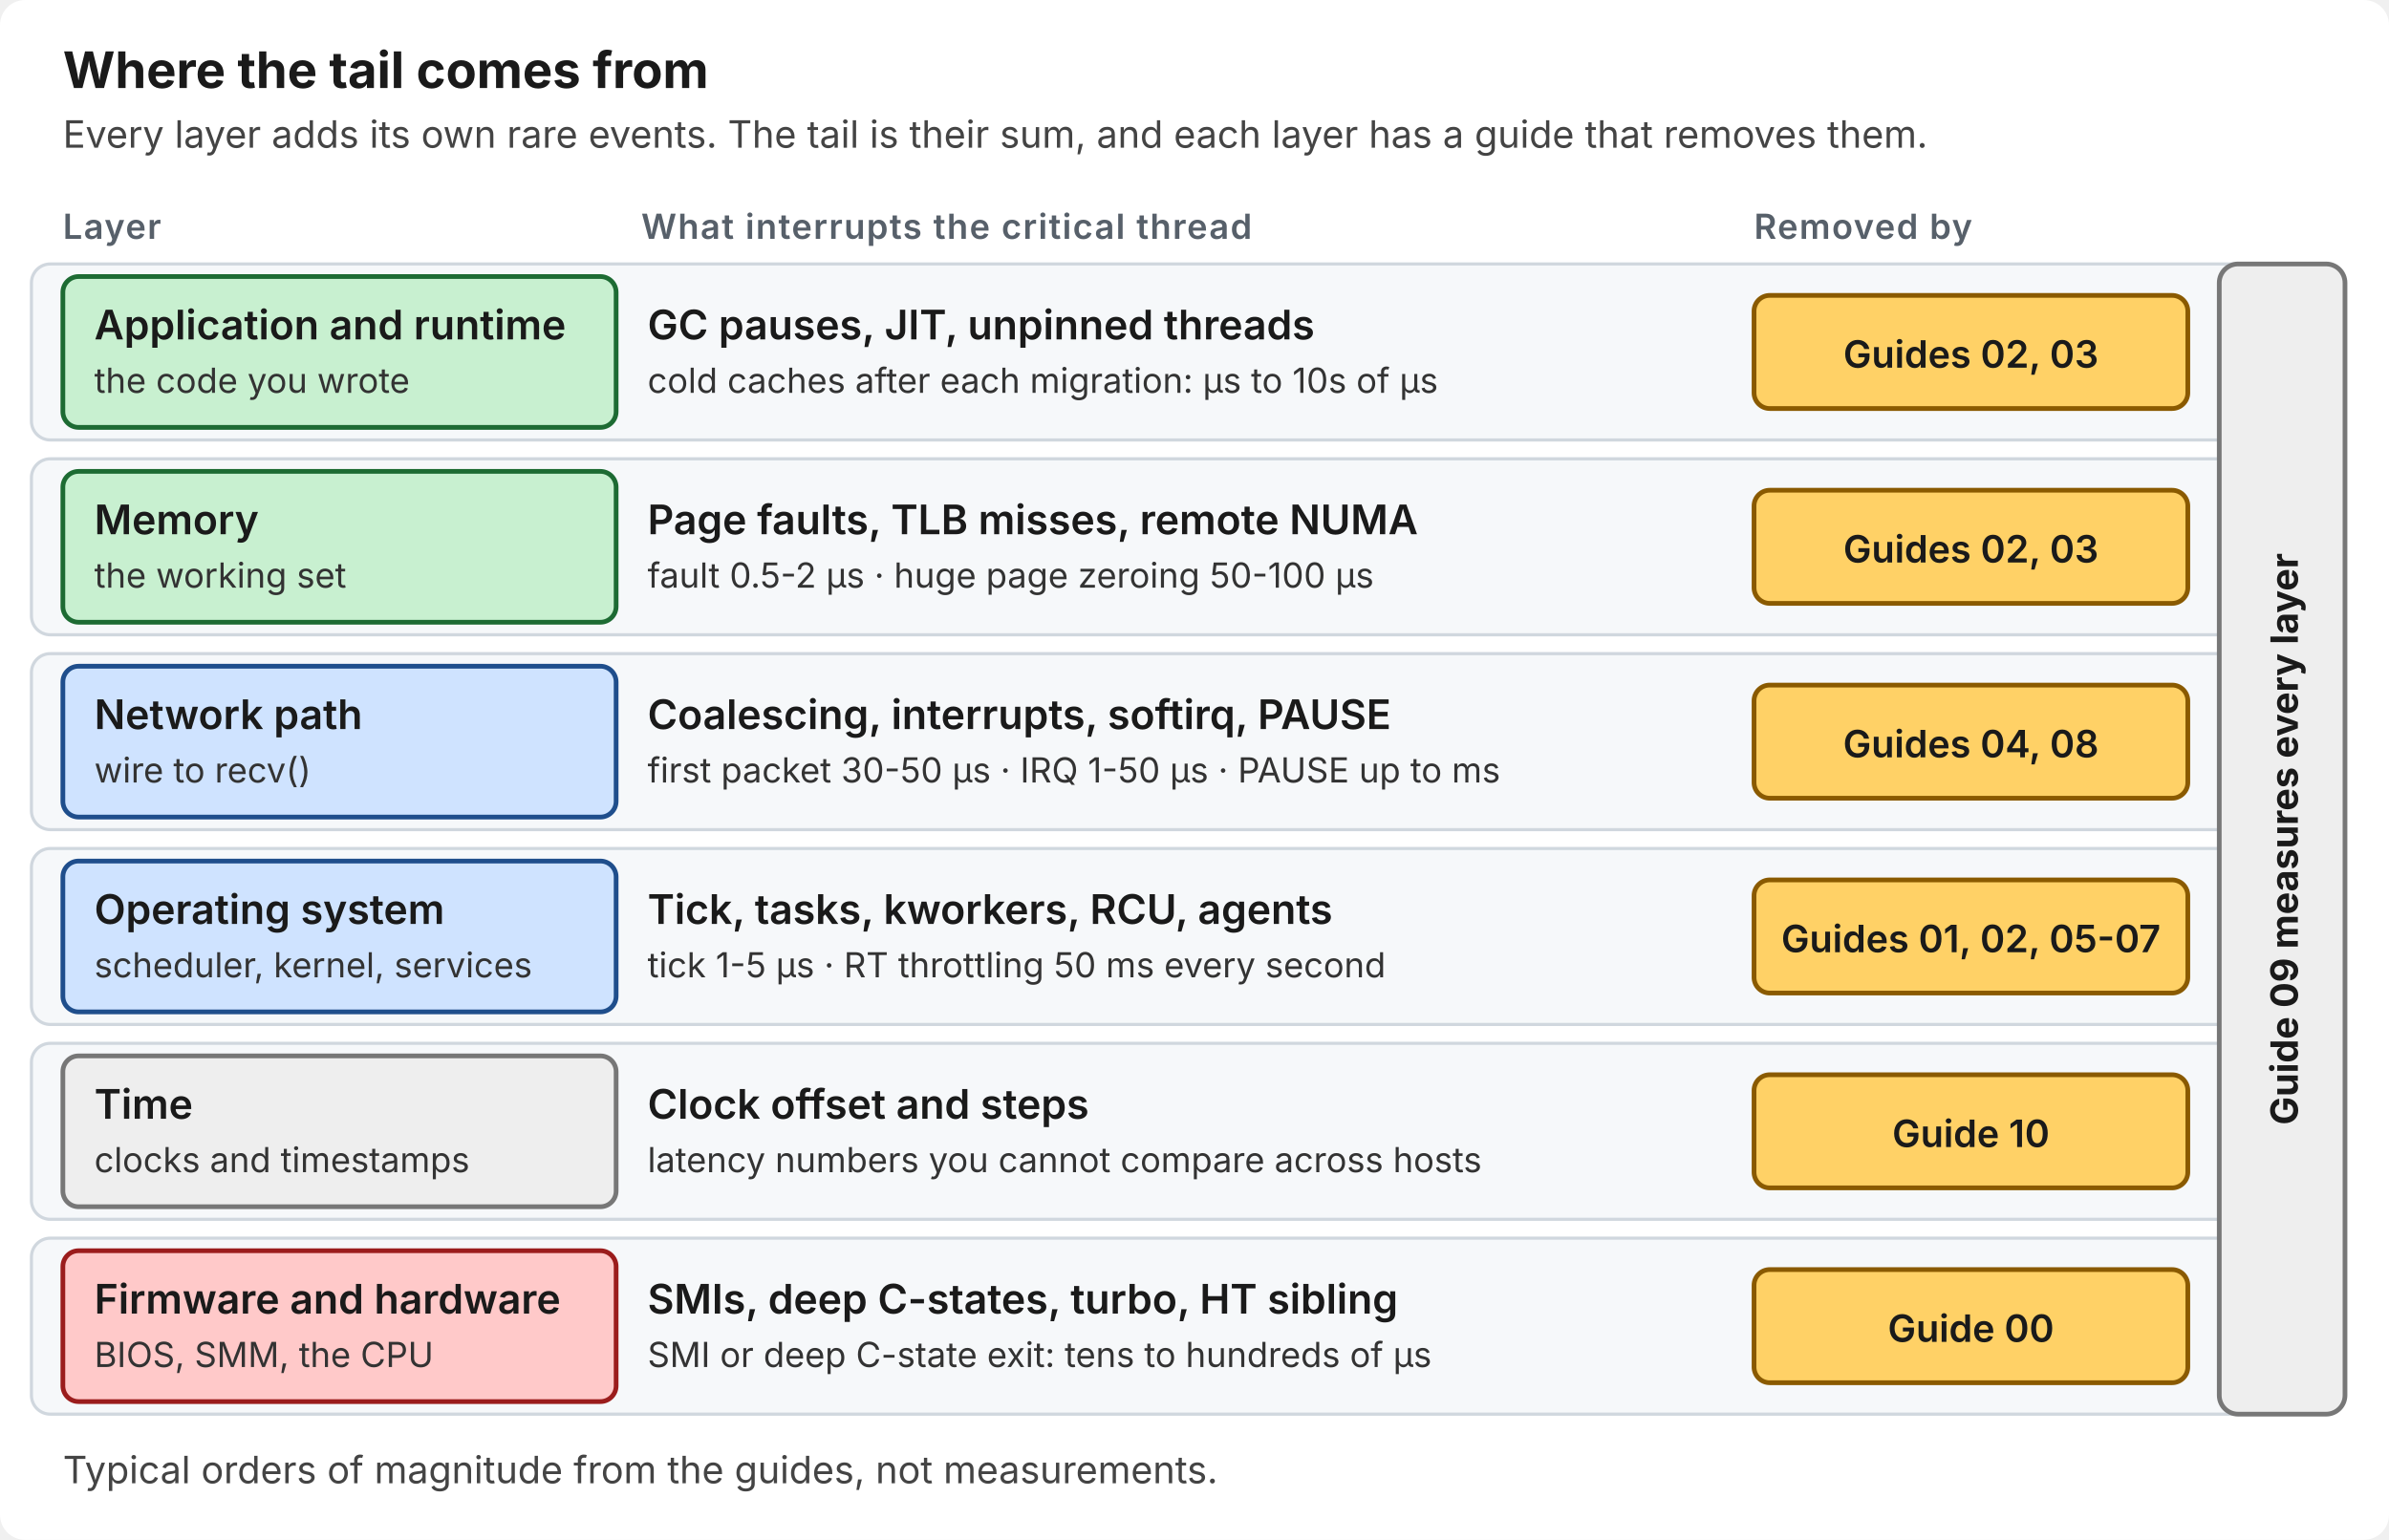
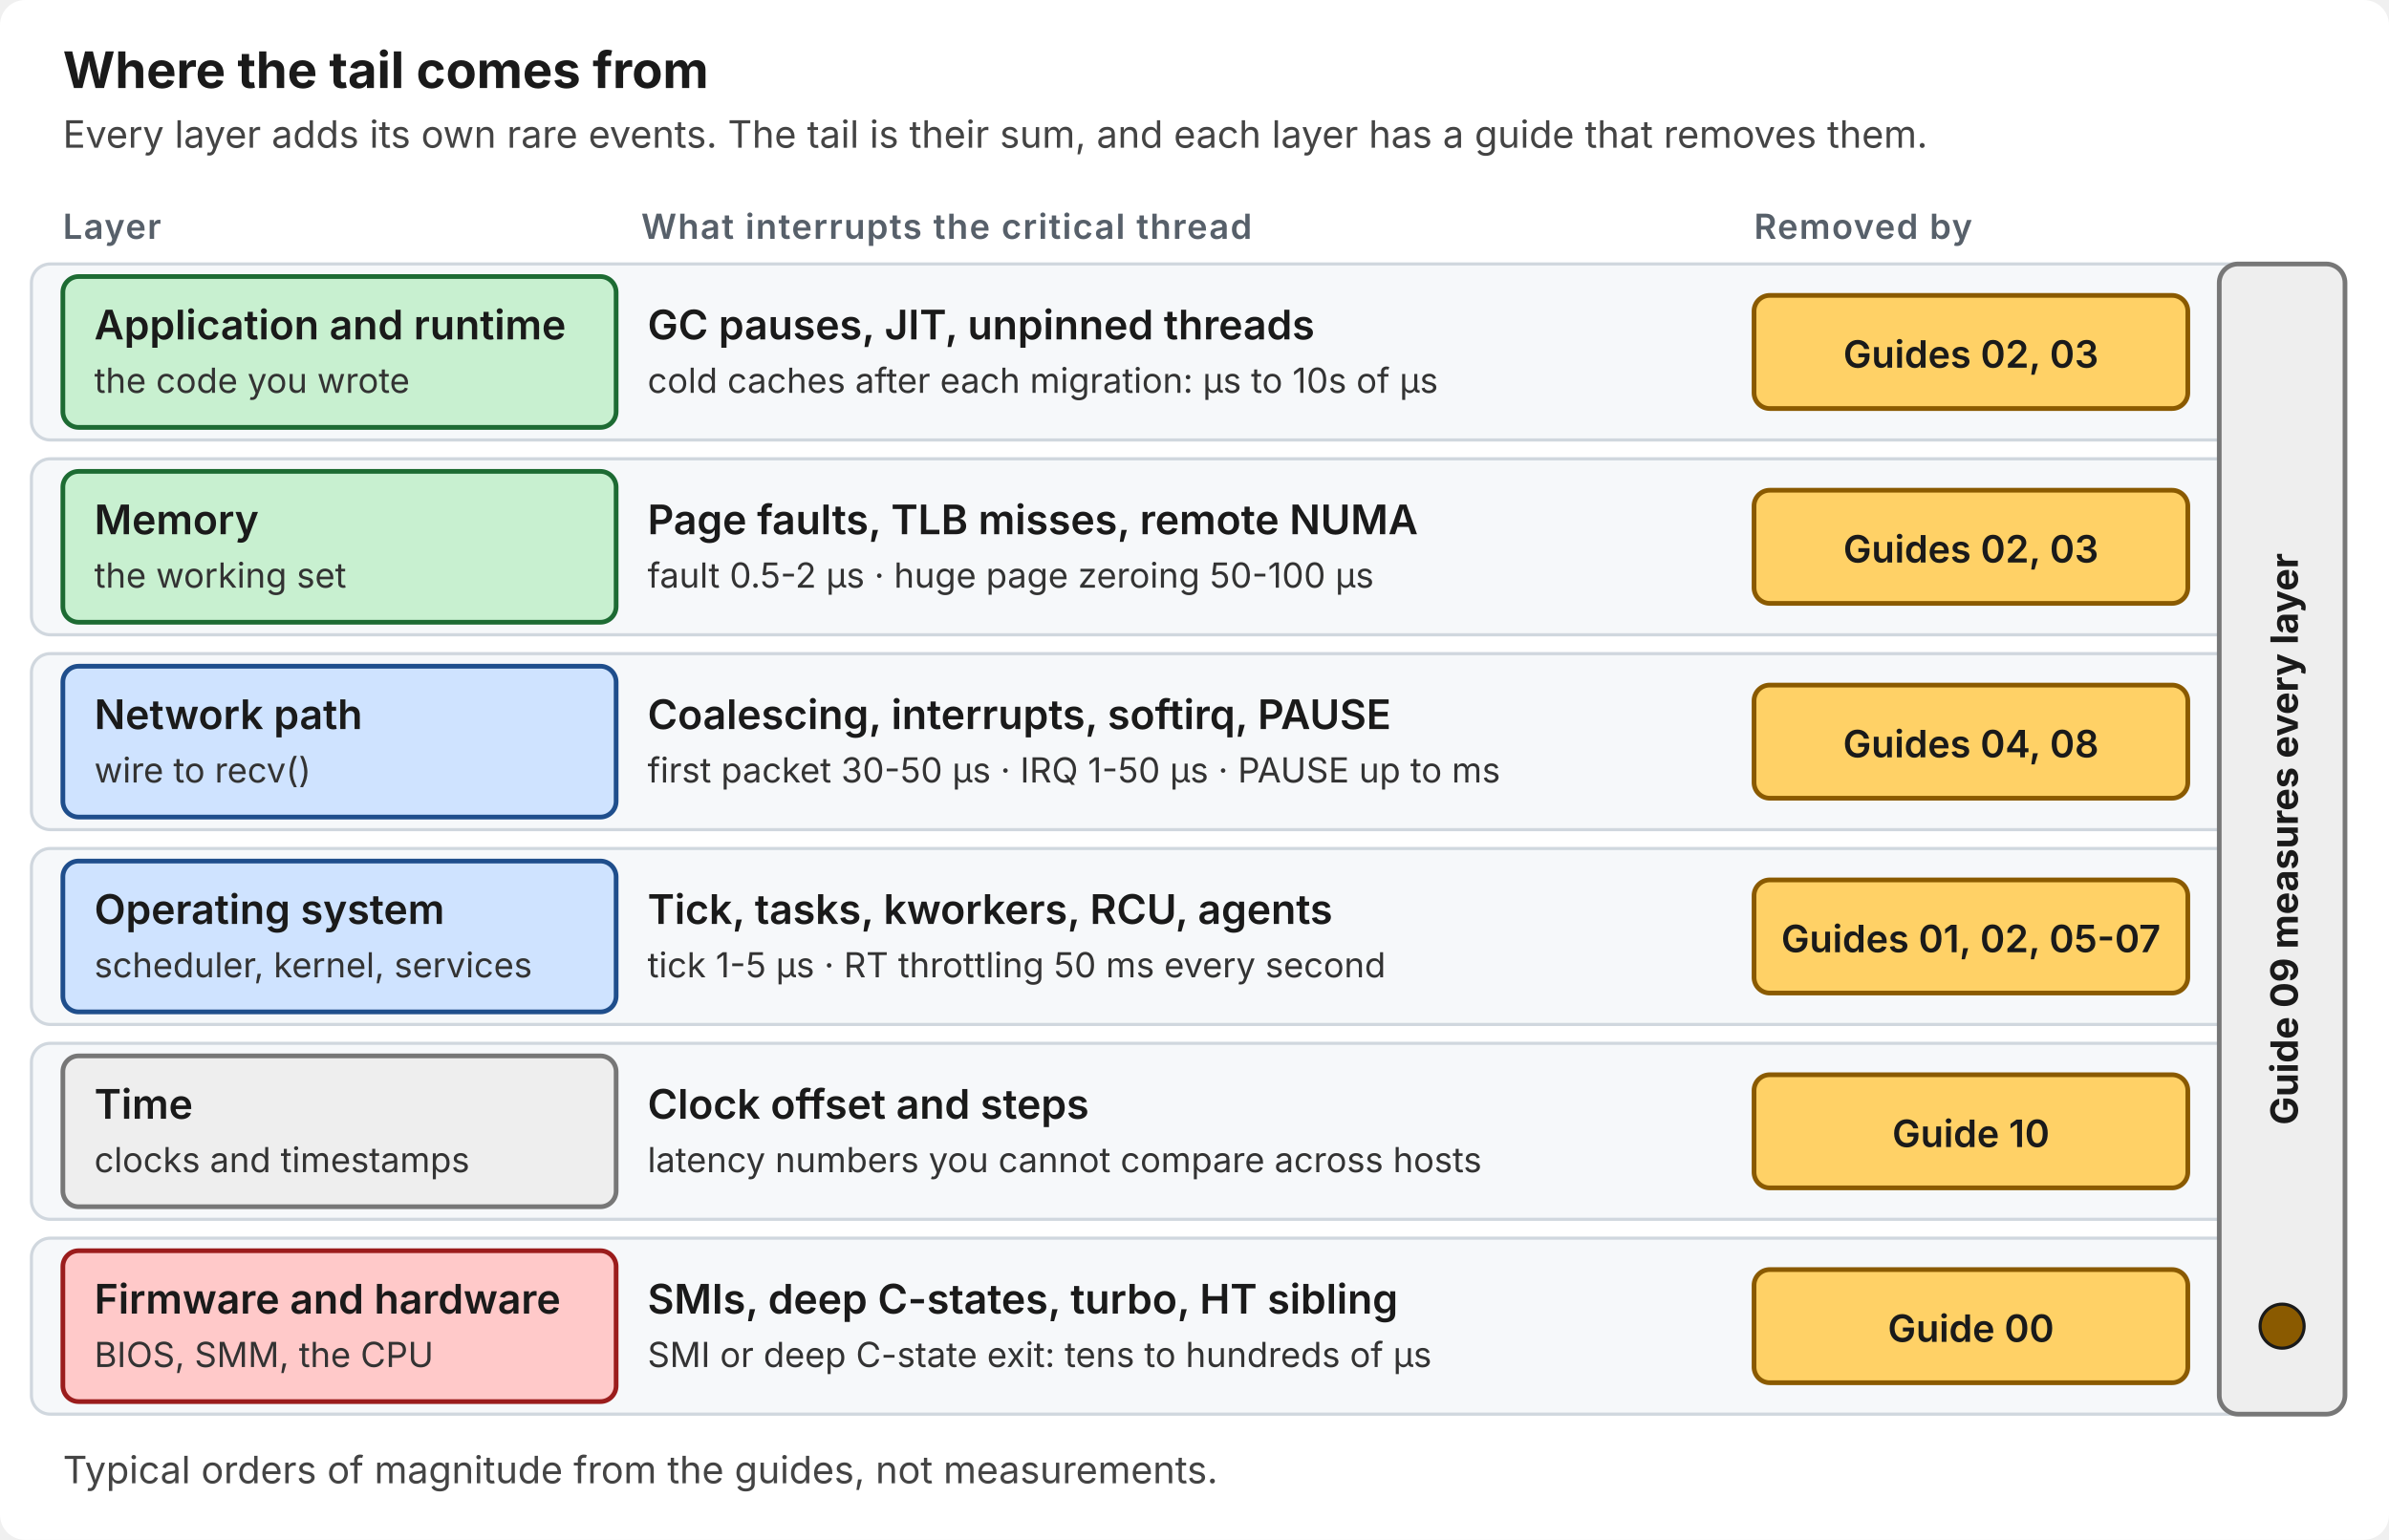
<svg xmlns="http://www.w3.org/2000/svg" viewBox="0 0 760 490" width="760" height="490" role="img" aria-labelledby="t d">
  <style>
  .bg { fill: #ffffff; }
  .row { fill: #f6f8fa; stroke: #d0d7de; }
  .box { fill: #cfe3ff; stroke: #1f4e8c; stroke-width: 1.5; }
  .app { fill: #c8f0d0; stroke: #1d6b33; stroke-width: 1.5; }
  .wait { fill: #ffc9c9; stroke: #9b1c1c; stroke-width: 1.5; }
  .mut { fill: #eeeeee; stroke: #777777; stroke-width: 1.5; }
  .foc { fill: #ffd166; stroke: #8a5a00; stroke-width: 1.5; }
  .cap { font: 700 16px system-ui, -apple-system, "Segoe UI", sans-serif; fill: #1a1a1a; }
  .sub { font: 12px system-ui, -apple-system, "Segoe UI", sans-serif; fill: #444444; }
  .hdr { font: 600 11px system-ui, -apple-system, "Segoe UI", sans-serif; fill: #57606a; text-transform: uppercase; letter-spacing: 0.04em; }
  .lbl { font: 600 13px system-ui, -apple-system, "Segoe UI", sans-serif; fill: #1a1a1a; }
  .role { font: 11px system-ui, -apple-system, "Segoe UI", sans-serif; fill: #333333; }
  .chip { font: 600 12px system-ui, -apple-system, "Segoe UI", sans-serif; fill: #1a1a1a; text-anchor: middle; }
  .side { font: 700 12px system-ui, -apple-system, "Segoe UI", sans-serif; fill: #1a1a1a; text-anchor: middle; }
+   .tk1 { fill: #8a5a00; stroke: #1a1a1a; stroke-width: 1; transform: translate(726px, 422px); animation: tk1 9s linear infinite; }
+   @keyframes tk1 { 0% { transform: translate(726px, 92px); } 4% { transform: translate(726px, 92px); } 7.39% { transform: translate(726px, 112px); } 12.39% { transform: translate(726px, 112px); } 22.92% { transform: translate(726px, 174px); } 27.92% { transform: translate(726px, 174px); } 38.44% { transform: translate(726px, 236px); } 43.44% { transform: translate(726px, 236px); } 53.96% { transform: translate(726px, 298px); } 58.96% { transform: translate(726px, 298px); } 69.48% { transform: translate(726px, 360px); } 74.48% { transform: translate(726px, 360px); } 85% { transform: translate(726px, 422px); } 90% { transform: translate(726px, 422px); } 100% { transform: translate(726px, 422px); } }
+   .pl2 { animation: pl2 9s linear infinite; }
+   @keyframes pl2 { 0%, 7.29% { fill: #ffd166; } 9.39% { fill: #ffb703; } 17.39%, 100% { fill: #ffd166; } }
+   .pl3 { animation: pl3 9s linear infinite; }
+   @keyframes pl3 { 0%, 22.82% { fill: #ffd166; } 24.92% { fill: #ffb703; } 32.92%, 100% { fill: #ffd166; } }
+   .pl4 { animation: pl4 9s linear infinite; }
+   @keyframes pl4 { 0%, 38.34% { fill: #ffd166; } 40.44% { fill: #ffb703; } 48.44%, 100% { fill: #ffd166; } }
+   .pl5 { animation: pl5 9s linear infinite; }
+   @keyframes pl5 { 0%, 53.86% { fill: #ffd166; } 55.96% { fill: #ffb703; } 63.96%, 100% { fill: #ffd166; } }
+   .pl6 { animation: pl6 9s linear infinite; }
+   @keyframes pl6 { 0%, 69.38% { fill: #ffd166; } 71.48% { fill: #ffb703; } 79.48%, 100% { fill: #ffd166; } }
+   .pl7 { animation: pl7 9s linear infinite; }
+   @keyframes pl7 { 0%, 84.9% { fill: #ffd166; } 87% { fill: #ffb703; } 95%, 100% { fill: #ffd166; } }
  @media (prefers-color-scheme: dark) {
    svg &gt; * { filter: invert(0.88) hue-rotate(180deg); }
+   }
+   @media (prefers-reduced-motion: reduce) {
+     .tk1, .pl2, .pl3, .pl4, .pl5, .pl6, .pl7 { animation: none; }
  }
</style>
  <rect class="bg" x="0" y="0" width="760" height="490" rx="8" />
  <text class="cap" x="20" y="28">Where the tail comes from</text>
  <text class="sub" x="20" y="47">Every layer adds its own rare events. The tail is their sum, and each layer has a guide that removes them.</text>
  <text class="hdr" x="20" y="76">Layer</text>
  <text class="hdr" x="204" y="76">What interrupts the critical thread</text>
  <text class="hdr" x="558" y="76">Removed by</text>
  <rect class="row" x="10" y="84" width="736" height="56" rx="6" />
  <rect class="app" x="20" y="88" width="176" height="48" rx="5" />
  <text class="lbl" x="30" y="108">Application and runtime</text>
  <text class="role" x="30" y="125">the code you wrote</text>
  <text class="lbl" x="206" y="108">GC pauses, JIT, unpinned threads</text>
  <text class="role" x="206" y="125">cold caches after each migration: µs to 10s of µs</text>
-   <rect class="foc" x="558" y="94" width="138" height="36" rx="5" />
+   <rect class="foc pl2" x="558" y="94" width="138" height="36" rx="5" />
  <text class="chip" x="627" y="117">Guides 02, 03</text>
  <rect class="row" x="10" y="146" width="736" height="56" rx="6" />
  <rect class="app" x="20" y="150" width="176" height="48" rx="5" />
  <text class="lbl" x="30" y="170">Memory</text>
  <text class="role" x="30" y="187">the working set</text>
  <text class="lbl" x="206" y="170">Page faults, TLB misses, remote NUMA</text>
  <text class="role" x="206" y="187">fault 0.5-2 µs · huge page zeroing 50-100 µs</text>
-   <rect class="foc" x="558" y="156" width="138" height="36" rx="5" />
+   <rect class="foc pl3" x="558" y="156" width="138" height="36" rx="5" />
  <text class="chip" x="627" y="179">Guides 02, 03</text>
  <rect class="row" x="10" y="208" width="736" height="56" rx="6" />
  <rect class="box" x="20" y="212" width="176" height="48" rx="5" />
  <text class="lbl" x="30" y="232">Network path</text>
  <text class="role" x="30" y="249">wire to recv()</text>
  <text class="lbl" x="206" y="232">Coalescing, interrupts, softirq, PAUSE</text>
  <text class="role" x="206" y="249">first packet 30-50 µs · IRQ 1-50 µs · PAUSE up to ms</text>
-   <rect class="foc" x="558" y="218" width="138" height="36" rx="5" />
+   <rect class="foc pl4" x="558" y="218" width="138" height="36" rx="5" />
  <text class="chip" x="627" y="241">Guides 04, 08</text>
  <rect class="row" x="10" y="270" width="736" height="56" rx="6" />
  <rect class="box" x="20" y="274" width="176" height="48" rx="5" />
  <text class="lbl" x="30" y="294">Operating system</text>
  <text class="role" x="30" y="311">scheduler, kernel, services</text>
  <text class="lbl" x="206" y="294">Tick, tasks, kworkers, RCU, agents</text>
  <text class="role" x="206" y="311">tick 1-5 µs · RT throttling 50 ms every second</text>
-   <rect class="foc" x="558" y="280" width="138" height="36" rx="5" />
+   <rect class="foc pl5" x="558" y="280" width="138" height="36" rx="5" />
  <text class="chip" x="627" y="303">Guides 01, 02, 05-07</text>
  <rect class="row" x="10" y="332" width="736" height="56" rx="6" />
  <rect class="mut" x="20" y="336" width="176" height="48" rx="5" />
  <text class="lbl" x="30" y="356">Time</text>
  <text class="role" x="30" y="373">clocks and timestamps</text>
  <text class="lbl" x="206" y="356">Clock offset and steps</text>
  <text class="role" x="206" y="373">latency numbers you cannot compare across hosts</text>
-   <rect class="foc" x="558" y="342" width="138" height="36" rx="5" />
+   <rect class="foc pl6" x="558" y="342" width="138" height="36" rx="5" />
  <text class="chip" x="627" y="365">Guide 10</text>
  <rect class="row" x="10" y="394" width="736" height="56" rx="6" />
  <rect class="wait" x="20" y="398" width="176" height="48" rx="5" />
  <text class="lbl" x="30" y="418">Firmware and hardware</text>
  <text class="role" x="30" y="435">BIOS, SMM, the CPU</text>
  <text class="lbl" x="206" y="418">SMIs, deep C-states, turbo, HT sibling</text>
  <text class="role" x="206" y="435">SMI or deep C-state exit: tens to hundreds of µs</text>
-   <rect class="foc" x="558" y="404" width="138" height="36" rx="5" />
+   <rect class="foc pl7" x="558" y="404" width="138" height="36" rx="5" />
  <text class="chip" x="627" y="427">Guide 00</text>
  <rect class="mut" x="706" y="84" width="40" height="366" rx="6" />
  <text class="side" transform="translate(731 267) rotate(-90)">Guide 09 measures every layer</text>
  <text class="sub" x="20" y="472">Typical orders of magnitude from the guides, not measurements.</text>
+   <circle class="tk1" cx="0" cy="0" r="7" />
</svg>
